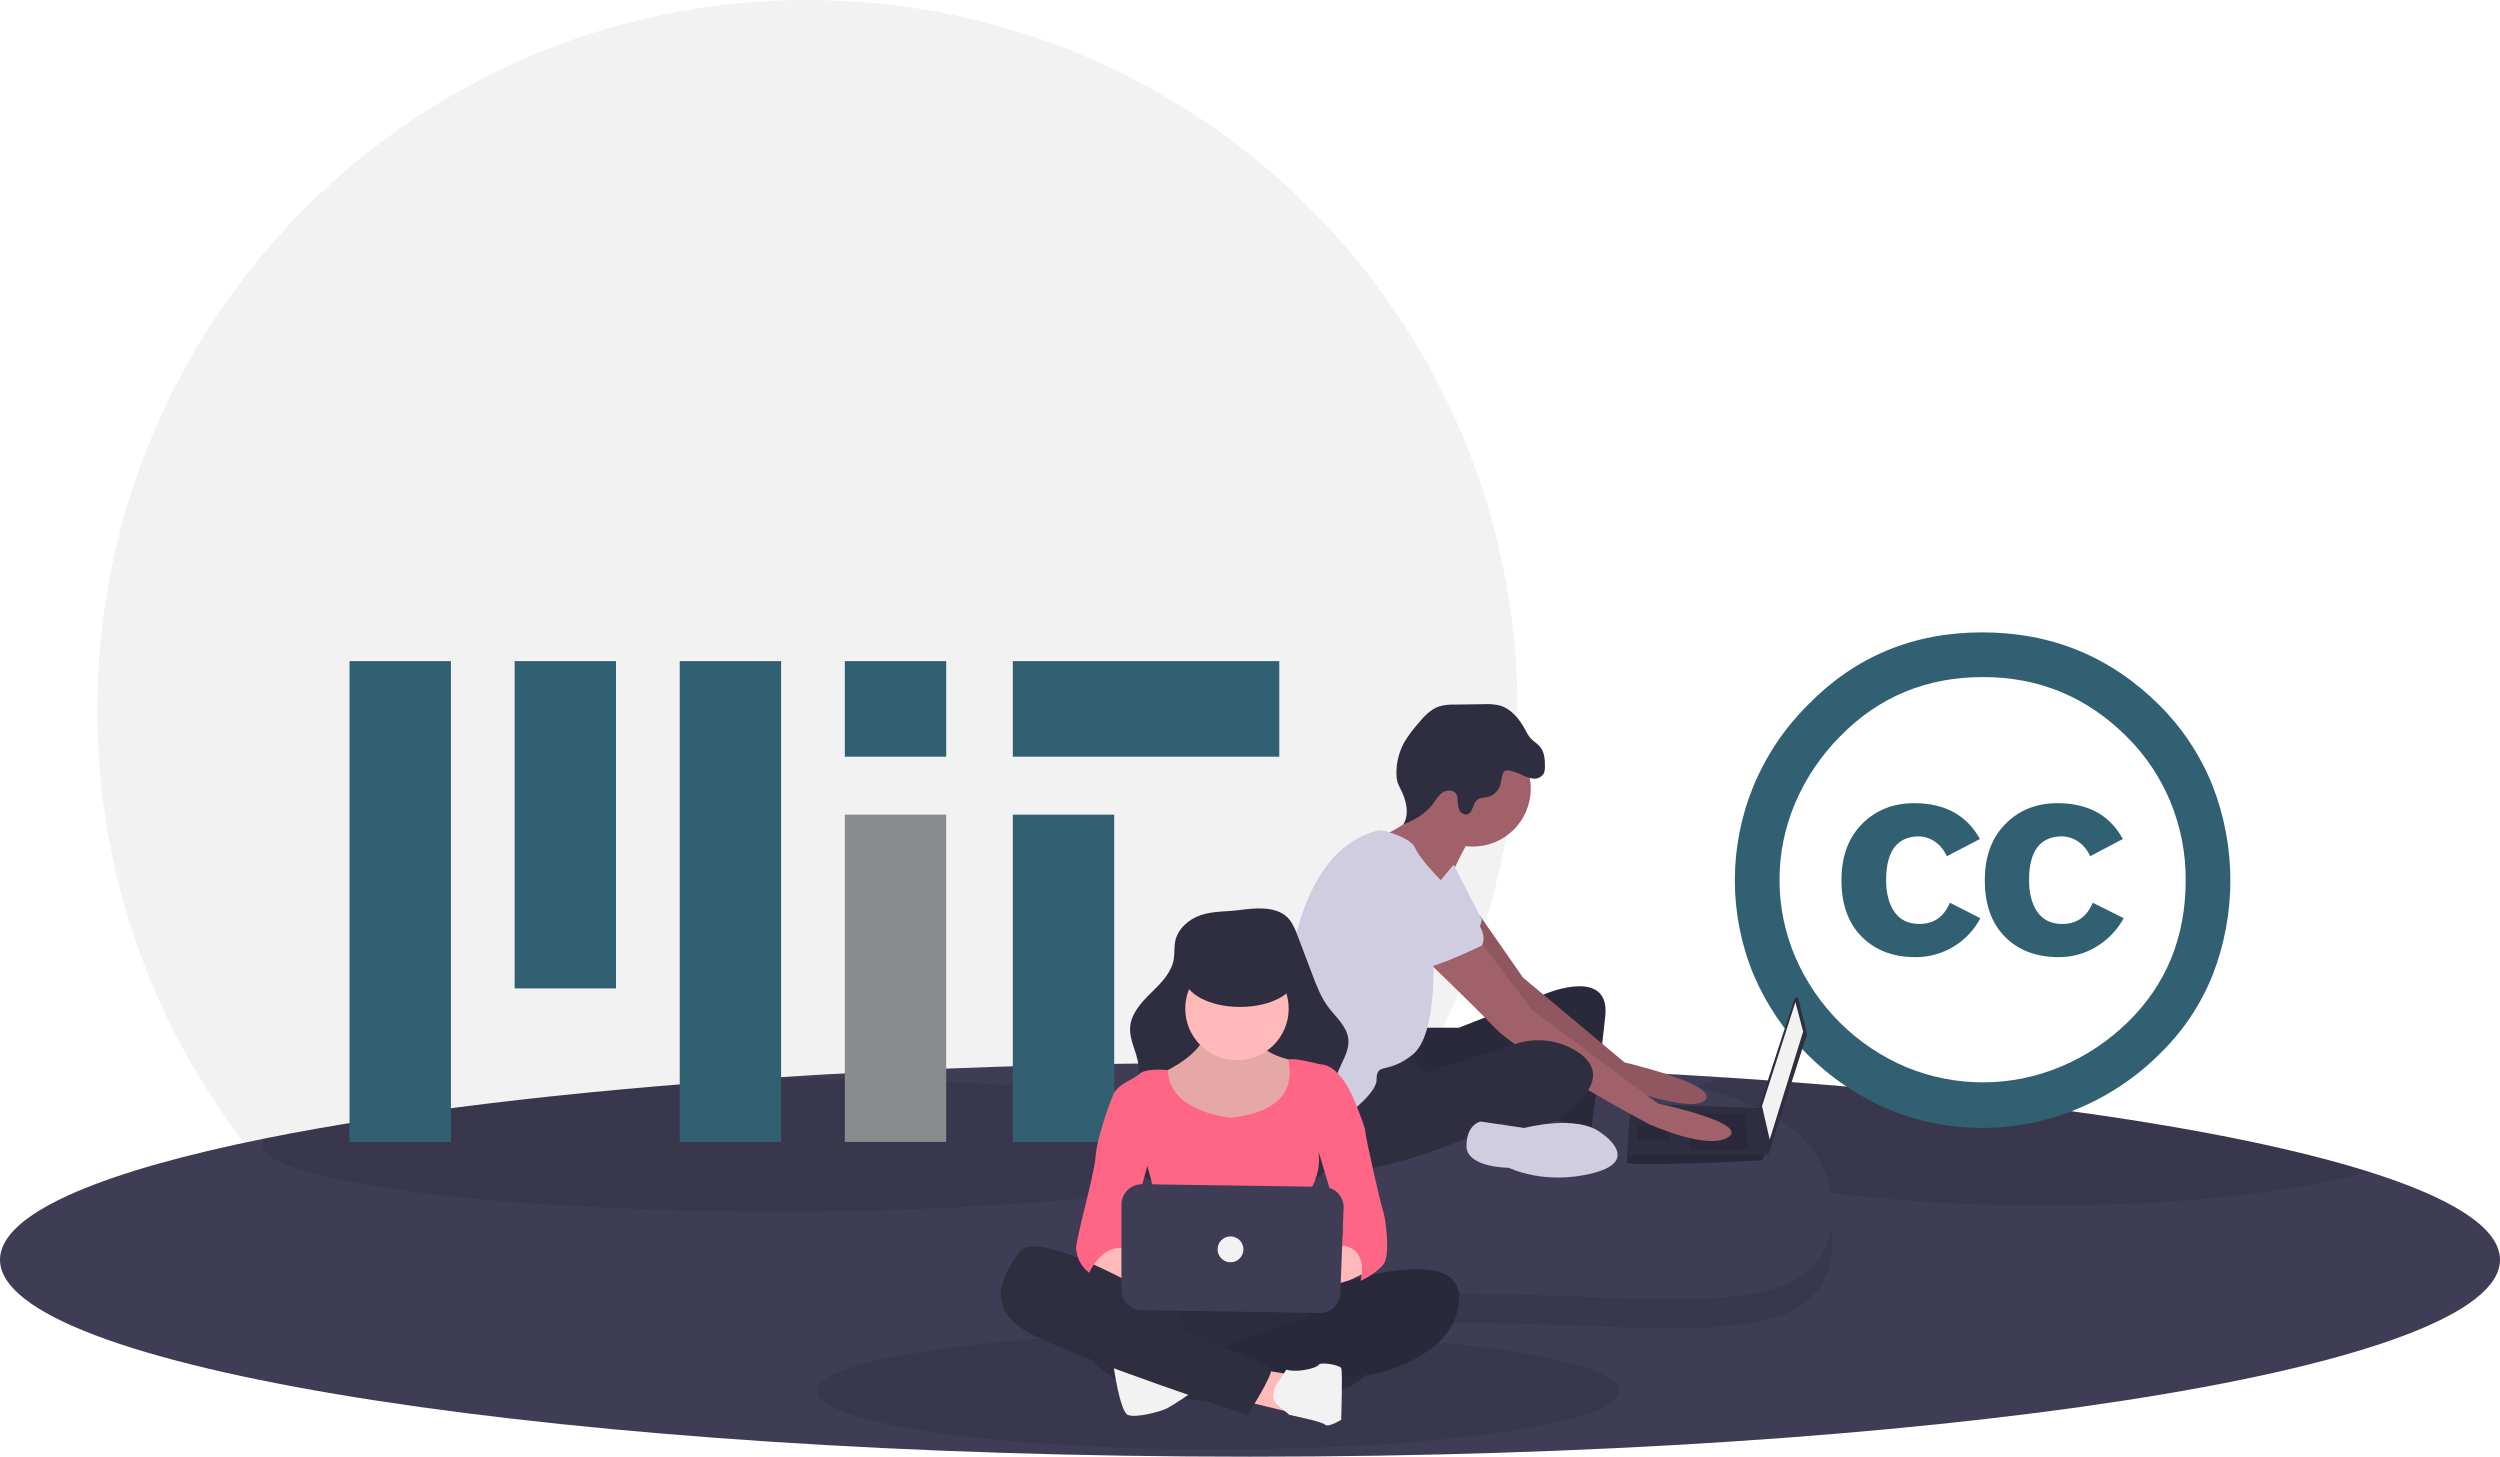
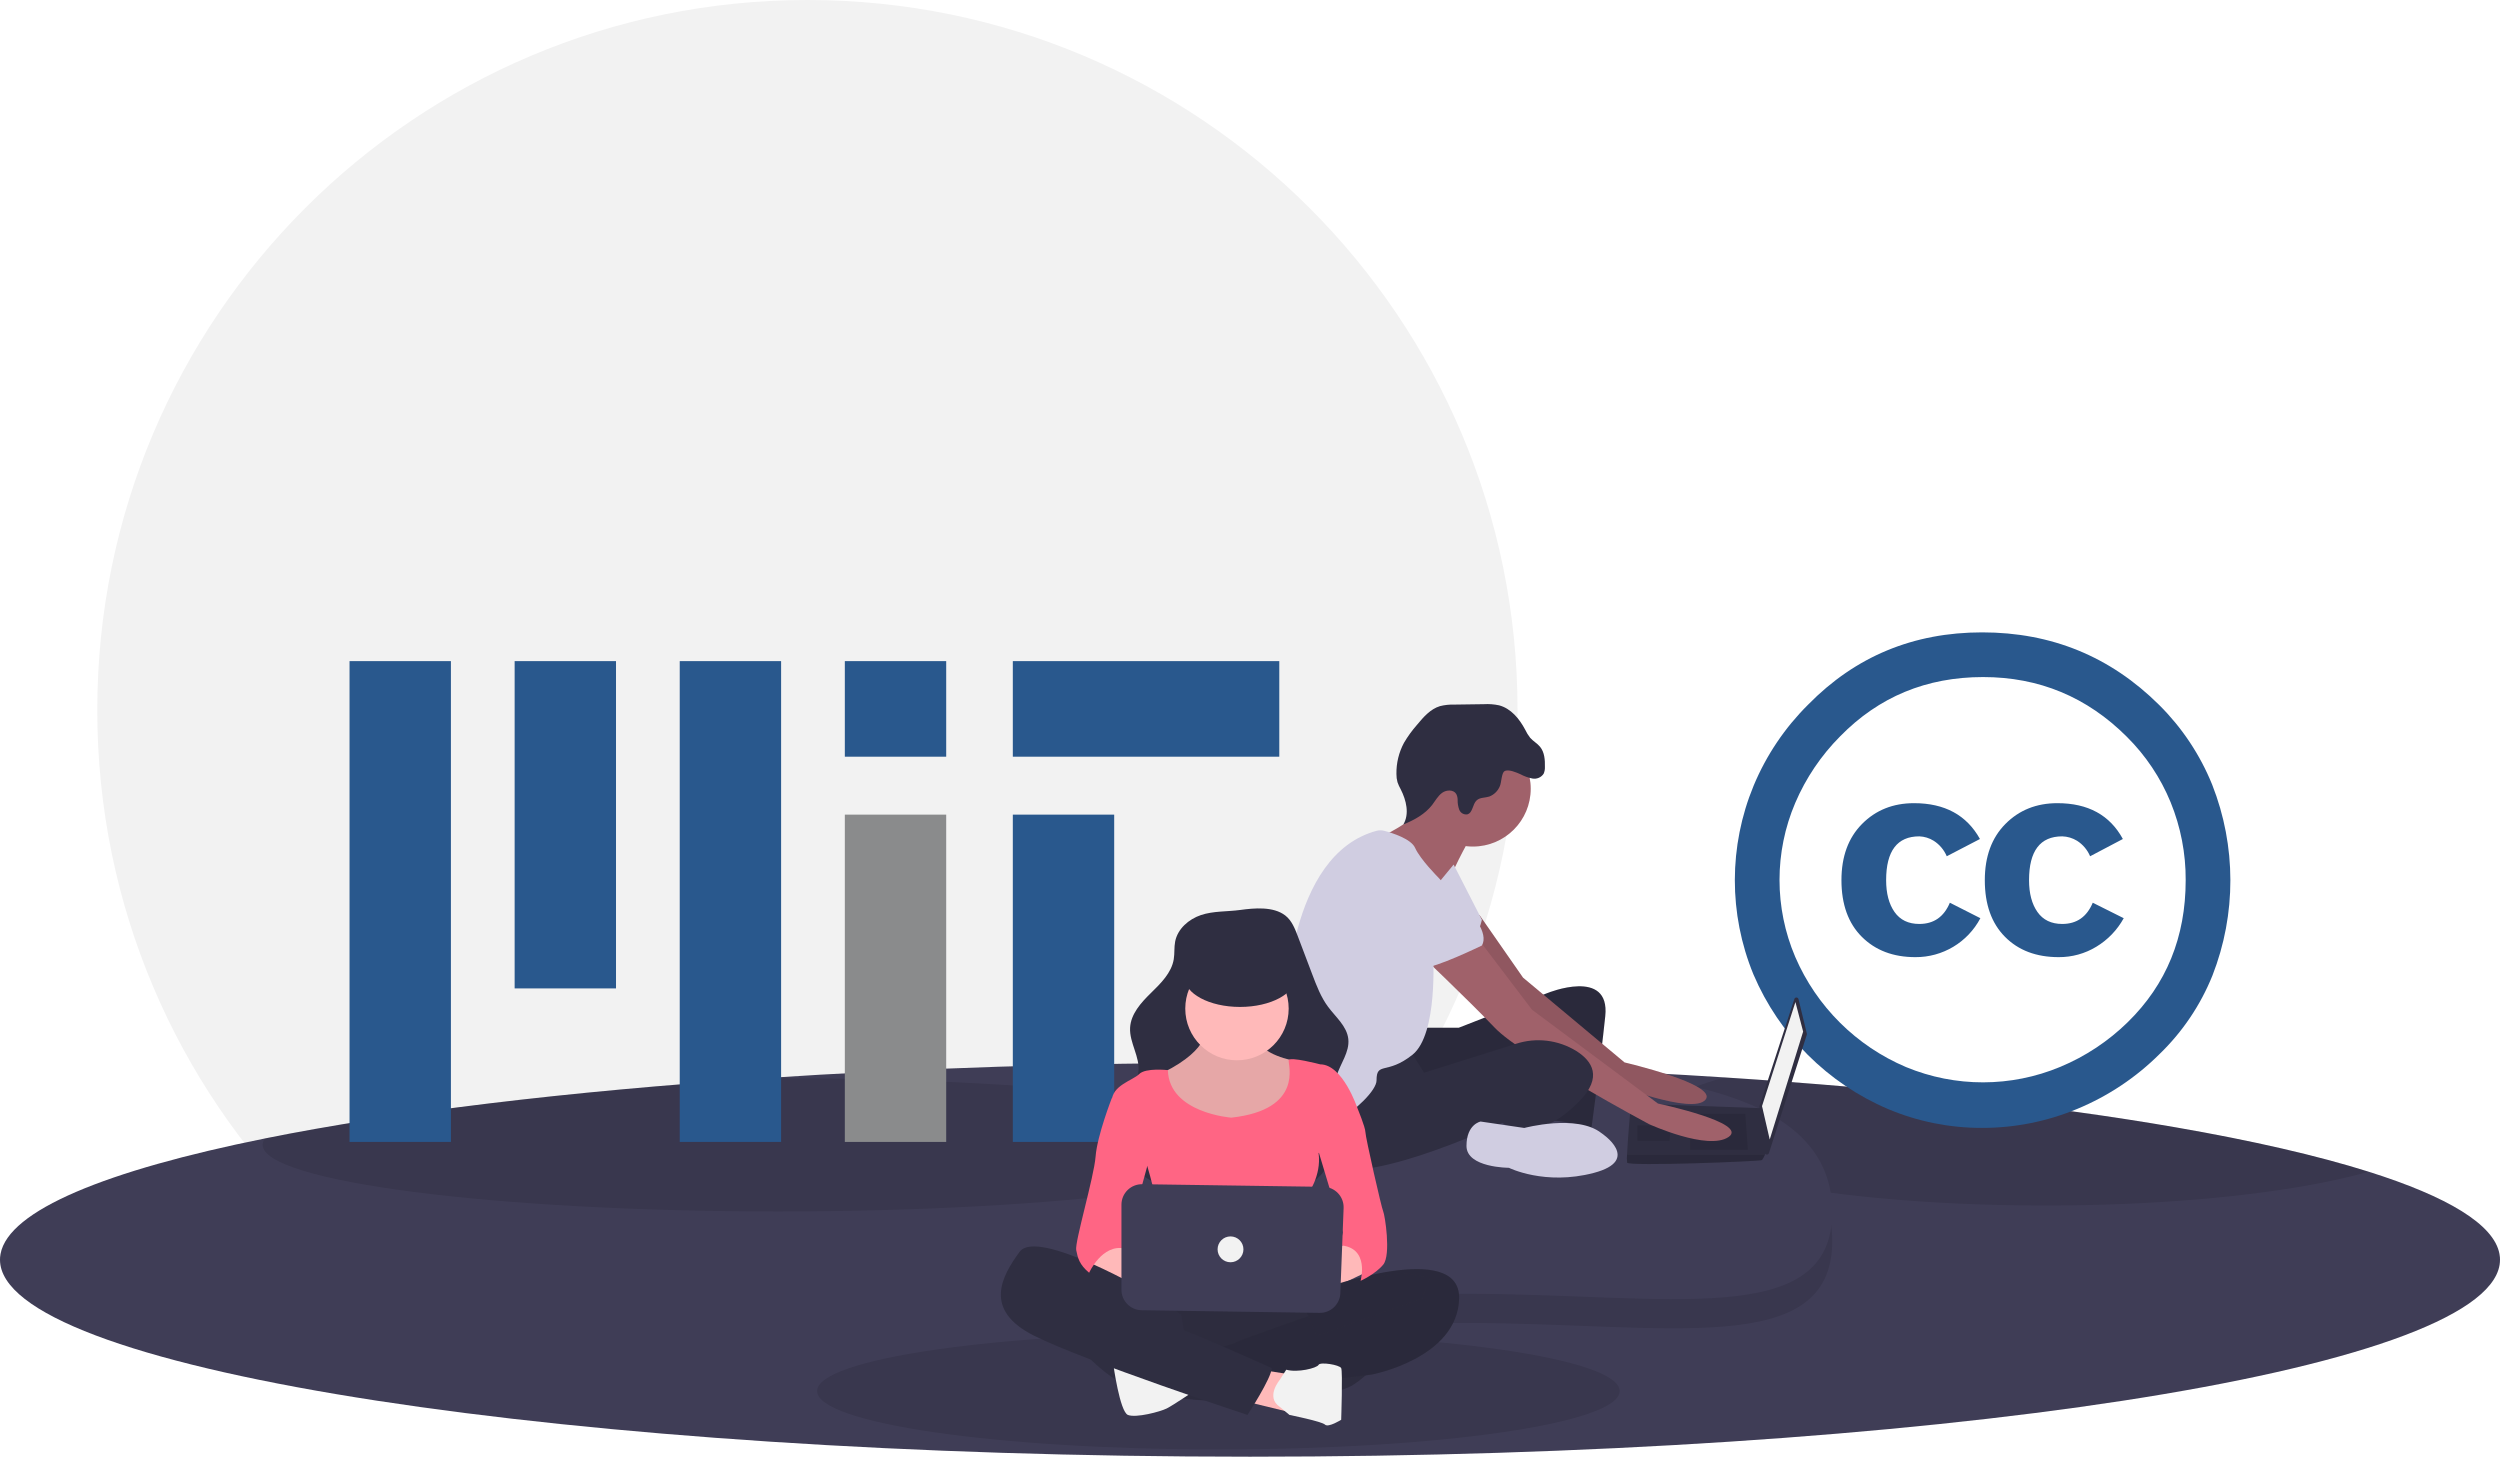
<svg xmlns="http://www.w3.org/2000/svg" id="a58ef234-55dd-4456-b368-278f056cc5c7" data-name="Layer 1" width="1028" height="598.997" viewBox="0 0 1028 598.997">
  <circle cx="332.005" cy="292.004" r="292.004" fill="#f2f2f2" />
  <path d="M1114,668.499a13.69,13.69,0,0,1-.17,2.12c-7.14,43.76-234.46,78.88-513.83,78.88s-506.69-35.12-513.83-78.88a13.675,13.675,0,0,1-.17-2.12c0-.2,0-.41.02-.61,0-.11.01-.21.01-.32a.489.489,0,0,0,.01-.12c.04-.45.1-.88.18-1.32,3.26-17.89,43.35-34.33,108.74-47.5,53.48-10.77,123.89-19.36,204.93-24.76,61.5-4.1,129.12-6.37,200.11-6.37,57.12,0,112.06,1.47,163.38,4.17h.02q16.11.855,31.74,1.87c71.33,4.62,134.63,11.69,185.63,20.54,31.37,5.45,58.1,11.58,79.19,18.22h.01c32.46,10.23,51.6,21.7,53.81,33.83.08.44.14.87.18,1.32a.487.487,0,0,0,.01.12c0,.11.01.21.01.32C1114,668.089,1114,668.299,1114,668.499Z" transform="translate(-86 -150.5013)" fill="#3f3d56" />
  <ellipse cx="501" cy="571.997" rx="165" ry="24" opacity="0.1" />
  <path d="M1059.96,632.299c-5.77,1.65-12.27,3.18-19.4,4.58-29.36,5.78-69.42,9.33-113.53,9.33-49.28,0-93.45-4.43-123.38-11.44-24.84-5.82-39.88-13.39-39.88-21.7,0-7.3,11.64-14.06,31.37-19.53,71.33,4.62,134.63,11.69,185.63,20.54C1012.14,619.529,1038.87,625.659,1059.96,632.299Z" transform="translate(-86 -150.5013)" opacity="0.1" />
  <path d="M618,621.249c0,15.13-94.92,27.4-212,27.4s-212-12.27-212-27.4a4.372,4.372,0,0,1,.96-2.62c53.48-10.77,123.89-19.36,204.93-24.76q3.045-.015,6.11-.01C523.08,593.859,618,606.119,618,621.249Z" transform="translate(-86 -150.5013)" opacity="0.1" />
-   <rect x="416.472" y="334.975" width="41.685" height="134.584" fill="#326073" />
-   <rect x="279.506" y="271.851" width="41.685" height="197.708" fill="#326073" />
-   <rect x="143.73" y="271.851" width="41.685" height="197.708" fill="#326073" />
-   <rect x="211.618" y="271.851" width="41.685" height="134.584" fill="#326073" />
-   <rect x="347.393" y="271.851" width="41.685" height="39.303" fill="#326073" />
+   <rect x="416.472" y="334.975" width="41.685" height="134.584" fill="#29588d" />
+   <rect x="279.506" y="271.851" width="41.685" height="197.708" fill="#29588d" />
+   <rect x="143.73" y="271.851" width="41.685" height="197.708" fill="#29588d" />
+   <rect x="211.618" y="271.851" width="41.685" height="134.584" fill="#29588d" />
+   <rect x="347.393" y="271.851" width="41.685" height="39.303" fill="#29588d" />
  <rect x="347.393" y="334.975" width="41.685" height="134.584" fill="#8a8b8c" />
-   <rect x="416.472" y="271.851" width="109.573" height="39.303" fill="#326073" />
-   <path d="M901.062,410.53q42.748,0,72.774,29.839A97.983,97.983,0,0,1,995.668,473.208a107.346,107.346,0,0,1,.096,78.409,93.533,93.533,0,0,1-21.739,32.294,104.704,104.704,0,0,1-33.841,22.561,101.425,101.425,0,0,1-39.114,7.823,99.015,99.015,0,0,1-38.662-7.734A104.845,104.845,0,0,1,807.007,551.165a101.764,101.764,0,0,1,.089-77.594A102.307,102.307,0,0,1,829.565,440.185Q858.674,410.537,901.062,410.53Zm.369,18.377q-34.93,0-58.768,24.379A87.595,87.595,0,0,0,824.197,480.668a80.789,80.789,0,0,0,0,63.311,86.249,86.249,0,0,0,45.577,45.31,82.687,82.687,0,0,0,63.41-.089,87.995,87.995,0,0,0,27.741-18.374q23.831-23.287,23.828-58.405a83.659,83.659,0,0,0-6.186-32.02,81.465,81.465,0,0,0-18.002-26.929Q935.989,428.909,901.431,428.908Zm-1.277,66.591-13.649,7.097a14.006,14.006,0,0,0-5.365-6.368,12.087,12.087,0,0,0-5.916-1.818q-13.64,0-13.646,18.011,0,8.186,3.454,13.095,3.458,4.914,10.192,4.916,8.916,0,12.557-8.733l12.551,6.368a29.99,29.99,0,0,1-26.745,16.012q-13.644,0-22.016-8.37-8.367-8.367-8.367-23.284,0-14.557,8.46-23.105,8.458-8.549,21.38-8.552Q891.97,480.757,900.155,495.498Zm58.765,0-13.465,7.097a13.992,13.992,0,0,0-5.368-6.368,12.373,12.373,0,0,0-6.094-1.818q-13.644,0-13.649,18.011,0,8.186,3.458,13.095,3.453,4.914,10.192,4.916,8.907,0,12.548-8.733l12.735,6.368a31.277,31.277,0,0,1-11.274,11.736,29.398,29.398,0,0,1-15.464,4.276q-13.831,0-22.099-8.37-8.291-8.367-8.284-23.284,0-14.557,8.463-23.105,8.453-8.549,21.373-8.552Q950.912,480.757,958.919,495.498Z" transform="translate(-86 -150.5013)" fill="#326073" />
+   <rect x="416.472" y="271.851" width="109.573" height="39.303" fill="#29588d" />
+   <path d="M901.062,410.53q42.748,0,72.774,29.839A97.983,97.983,0,0,1,995.668,473.208a107.346,107.346,0,0,1,.096,78.409,93.533,93.533,0,0,1-21.739,32.294,104.704,104.704,0,0,1-33.841,22.561,101.425,101.425,0,0,1-39.114,7.823,99.015,99.015,0,0,1-38.662-7.734A104.845,104.845,0,0,1,807.007,551.165a101.764,101.764,0,0,1,.089-77.594A102.307,102.307,0,0,1,829.565,440.185Q858.674,410.537,901.062,410.53Zm.369,18.377q-34.93,0-58.768,24.379A87.595,87.595,0,0,0,824.197,480.668a80.789,80.789,0,0,0,0,63.311,86.249,86.249,0,0,0,45.577,45.31,82.687,82.687,0,0,0,63.41-.089,87.995,87.995,0,0,0,27.741-18.374q23.831-23.287,23.828-58.405a83.659,83.659,0,0,0-6.186-32.02,81.465,81.465,0,0,0-18.002-26.929Q935.989,428.909,901.431,428.908Zm-1.277,66.591-13.649,7.097a14.006,14.006,0,0,0-5.365-6.368,12.087,12.087,0,0,0-5.916-1.818q-13.64,0-13.646,18.011,0,8.186,3.454,13.095,3.458,4.914,10.192,4.916,8.916,0,12.557-8.733l12.551,6.368a29.99,29.99,0,0,1-26.745,16.012q-13.644,0-22.016-8.37-8.367-8.367-8.367-23.284,0-14.557,8.46-23.105,8.458-8.549,21.38-8.552Q891.97,480.757,900.155,495.498Zm58.765,0-13.465,7.097a13.992,13.992,0,0,0-5.368-6.368,12.373,12.373,0,0,0-6.094-1.818q-13.644,0-13.649,18.011,0,8.186,3.458,13.095,3.453,4.914,10.192,4.916,8.907,0,12.548-8.733l12.735,6.368a31.277,31.277,0,0,1-11.274,11.736,29.398,29.398,0,0,1-15.464,4.276q-13.831,0-22.099-8.37-8.291-8.367-8.284-23.284,0-14.557,8.463-23.105,8.453-8.549,21.373-8.552Q950.912,480.757,958.919,495.498Z" transform="translate(-86 -150.5013)" fill="#29588d" />
  <path d="M839.417,660.837c0,48.737-67.934,33.663-151.113,33.663s-150.104,15.075-150.104-33.663,67.925-59.337,151.104-59.337S839.417,612.099,839.417,660.837Z" transform="translate(-86 -150.5013)" opacity="0.1" />
  <path d="M839.417,648.837c0,48.737-67.934,33.663-151.113,33.663s-150.104,15.075-150.104-33.663,67.925-59.337,151.104-59.337S839.417,600.099,839.417,648.837Z" transform="translate(-86 -150.5013)" fill="#3f3d56" />
  <path d="M825.542,561.343l3.434,14.164a.885.885,0,0,1-.017.478l-15.575,48.673a.885.885,0,0,1-1.722-.17l-2.155-18.961a.885.885,0,0,1,.038-.374l14.297-43.876A.885.885,0,0,1,825.542,561.343Z" transform="translate(-86 -150.5013)" fill="#2f2e41" />
  <polygon points="738.278 412.038 741.449 424.19 727.711 468.572 724.541 454.835 738.278 412.038" fill="#f2f2f2" />
  <path d="M755.064,628.584c.528,1.585,54.949-.528,55.477-1.057a11.469,11.469,0,0,0,1.162-2.113c.497-1.057.951-2.113.951-2.113l-2.113-17.108L756.649,604.279s-1.347,14.498-1.622,21.134A15.853,15.853,0,0,0,755.064,628.584Z" transform="translate(-86 -150.5013)" fill="#2f2e41" />
  <polygon points="717.673 458.005 718.729 472.799 694.953 472.799 694.953 458.005 717.673 458.005" opacity="0.1" />
  <polygon points="687.028 462.76 687.17 462.732 686.5 469.1 673.291 469.1 673.291 462.76 687.028 462.76" opacity="0.1" />
  <path d="M755.064,628.584c.528,1.585,54.949-.528,55.477-1.057a11.469,11.469,0,0,0,1.162-2.113H755.027A15.853,15.853,0,0,0,755.064,628.584Z" transform="translate(-86 -150.5013)" opacity="0.1" />
  <path d="M671.055,573.106h14.794l36.457-14.266s25.889-10.567,23.776,9.51S740.27,615.375,740.27,615.375s-11.624-5.284-17.964-3.698-2.113-32.23-2.113-32.23-51.779,24.833-56.534,21.663-5.812-25.361-5.812-25.361Z" transform="translate(-86 -150.5013)" fill="#2f2e41" />
  <path d="M671.055,573.106h14.794l36.457-14.266s25.889-10.567,23.776,9.51S740.27,615.375,740.27,615.375s-11.624-5.284-17.964-3.698-2.113-32.23-2.113-32.23-51.779,24.833-56.534,21.663-5.812-25.361-5.812-25.361Z" transform="translate(-86 -150.5013)" opacity="0.1" />
  <path d="M694.363,526.777l17.904,25.723,41.74,34.871s38.57,8.982,33.286,15.322-37.513-6.34-37.513-6.34S701.7,561.483,700.115,558.841s-19.021-27.474-19.021-27.474Z" transform="translate(-86 -150.5013)" fill="#a0616a" />
  <path d="M694.363,526.777l17.904,25.723,41.74,34.871s38.57,8.982,33.286,15.322-37.513-6.34-37.513-6.34S701.7,561.483,700.115,558.841s-19.021-27.474-19.021-27.474Z" transform="translate(-86 -150.5013)" opacity="0.1" />
  <circle cx="605.661" cy="324.331" r="23.776" fill="#a0616a" />
  <path d="M690.076,495.967s-7.925,13.737-9.51,21.134-23.776-14.794-23.776-14.794l-2.906-7.661s20.87-9.775,19.285-17.7S690.076,495.967,690.076,495.967Z" transform="translate(-86 -150.5013)" fill="#a0616a" />
  <path d="M683.736,506.005l11.624,22.719s-2.642,11.095-6.869,12.152-22.191-13.737-22.191-13.737Z" transform="translate(-86 -150.5013)" fill="#d0cde1" />
  <path d="M694.303,537.178l21.663,28.531,51.779,38.57s37.513,7.925,29.06,13.737-32.758-5.284-32.758-5.284-52.307-28.003-63.403-39.627-31.701-31.173-31.701-31.173Z" transform="translate(-86 -150.5013)" fill="#a0616a" />
  <path d="M665.244,581.56l6.34,10.039,37.839-11.905a29.751,29.751,0,0,1,24.771,2.989c6.604,4.161,10.831,10.765,1.321,20.54-19.021,19.549-31.701,8.982-31.701,8.982s-63.931,30.116-74.498,15.322-11.095-22.191-11.095-22.191S658.903,579.975,665.244,581.56Z" transform="translate(-86 -150.5013)" fill="#2f2e41" />
  <path d="M744.497,616.432s16.907,11.095-3.17,16.379-34.871-2.113-34.871-2.113-17.436,0-17.436-8.982,5.812-10.039,5.812-10.039l17.964,2.642S734.458,608.506,744.497,616.432Z" transform="translate(-86 -150.5013)" fill="#d0cde1" />
  <path d="M711.166,468.851a17.728,17.728,0,0,0,4.982,1.785,4.548,4.548,0,0,0,4.595-1.969,6.181,6.181,0,0,0,.522-2.795c.064-2.901-.146-6.038-1.985-8.283-1.17-1.429-2.878-2.33-4.089-3.724a17.598,17.598,0,0,1-2.067-3.378c-2.356-4.424-5.843-8.676-10.69-9.951a23.183,23.183,0,0,0-6.24-.477l-12.206.172a21.251,21.251,0,0,0-5.872.632c-3.929,1.188-6.789,4.492-9.409,7.651a47.851,47.851,0,0,0-5.396,7.448,26.133,26.133,0,0,0-3.098,12.804,11.98,11.98,0,0,0,.439,3.388,18.801,18.801,0,0,0,1.332,2.925c2.289,4.496,3.648,10.112,1.07,14.449,4.478-1.829,8.909-4.228,11.863-8.058,1.321-1.714,2.358-3.72,4.119-4.977s4.631-1.367,5.761.479a5.163,5.163,0,0,1,.583,2.418,11.084,11.084,0,0,0,.668,4.081,3.058,3.058,0,0,0,3.322,1.896c2.3-.648,2.08-4.179,3.852-5.782,1.346-1.218,3.422-.985,5.15-1.538a7.643,7.643,0,0,0,4.387-4.321c.655-1.468.645-5.31,1.884-6.105C706.194,466.625,709.726,468.21,711.166,468.851Z" transform="translate(-86 -150.5013)" fill="#2f2e41" />
  <path d="M651.996,492.139a6.271,6.271,0,0,1,3.264.008c3.392.911,10.995,3.321,12.625,6.989,2.113,4.755,9.51,12.152,9.51,12.152s10.039,10.039,7.925,16.907-10.039,14.794-10.039,14.794,2.113,32.758-8.454,41.212-14.794,2.642-14.794,10.567-32.758,32.758-39.098,17.436c0,0,3.17-28.531,2.113-38.57C614.008,563.741,615.533,502.011,651.996,492.139Z" transform="translate(-86 -150.5013)" fill="#d0cde1" />
  <path d="M668.942,505.477s32.23,23.776,26.418,33.815c0,0-19.549,9.51-23.776,8.982s-20.606-19.021-24.833-20.606S640.411,497.552,668.942,505.477Z" transform="translate(-86 -150.5013)" fill="#d0cde1" />
  <path d="M579.811,526.783c-5.013,1.693-9.554,5.652-10.58,10.843-.476,2.406-.184,4.907-.585,7.327-.929,5.612-5.334,9.897-9.396,13.878s-8.258,8.606-8.555,14.286c-.325,6.22,4.186,12.047,3.406,18.226-.907,7.179-8.489,11.831-10.364,18.82-1.252,4.667.282,9.694,2.805,13.815,4.809,7.852,13.028,13.183,21.781,16.041s18.075,3.459,27.282,3.556c11.211.117,23.383-.845,31.806-8.244a25.48,25.48,0,0,0,8.459-16.588c.8-8.571-2.777-17.426-.31-25.673,1.553-5.19,5.447-9.93,4.866-15.316-.568-5.266-5.168-8.999-8.323-13.253-2.946-3.972-4.734-8.663-6.486-13.288l-5.995-15.824c-1.178-3.111-2.473-6.382-5.099-8.424-4.917-3.822-12.822-3.071-18.572-2.283C590.619,525.412,584.94,525.051,579.811,526.783Z" transform="translate(-86 -150.5013)" fill="#2f2e41" />
  <path d="M581.688,572.877s2.657,8.637-17.274,18.602,1.993,20.595,1.993,20.595l23.253,5.315s23.917-3.322,26.575-7.308,7.308-17.274,5.979-19.267a31.061,31.061,0,0,0-3.322-3.986s-15.945-2.657-15.281-9.966S581.688,572.877,581.688,572.877Z" transform="translate(-86 -150.5013)" fill="#ffb9b9" />
  <path d="M581.688,572.877s2.657,8.637-17.274,18.602,1.993,20.595,1.993,20.595l23.253,5.315s23.917-3.322,26.575-7.308,7.308-17.274,5.979-19.267a31.061,31.061,0,0,0-3.322-3.986s-15.945-2.657-15.281-9.966S581.688,572.877,581.688,572.877Z" transform="translate(-86 -150.5013)" opacity="0.1" />
  <circle cx="508.643" cy="414.736" r="21.26" fill="#ffb9b9" />
  <path d="M592.318,610.082s-25.604-1.872-26.089-19.539c0,0-9.122-1.057-11.78,1.601s-11.294,4.651-11.294,11.294,14.616,26.575,14.616,26.575,7.972,26.575,4.651,31.225-3.986,16.609-3.986,16.609,33.218-2.657,38.533,0,26.575,2.657,27.904,0-1.329-35.876-1.329-35.876,5.979-7.972,4.651-17.274L644.139,606.096s-5.979-17.938-15.281-17.938c0,0-12.623-3.322-12.955-1.661S622.215,606.76,592.318,610.082Z" transform="translate(-86 -150.5013)" fill="#ff6584" />
  <path d="M532.525,668.547s5.979,9.301,21.26,11.294,17.938-3.322,16.609-4.651-17.274-7.308-17.274-7.308l-9.301-7.308Z" transform="translate(-86 -150.5013)" fill="#ffb9b9" />
  <path d="M641.481,660.574l-17.274,9.966s-22.589-1.329-13.952,5.315,24.582,3.986,24.582,3.986l15.281-7.308Z" transform="translate(-86 -150.5013)" fill="#ffb9b9" />
  <path d="M555.113,677.848s-15.945,39.198,3.322,45.177,72.416,4.651,84.375-3.322,15.281-18.602,13.287-21.924-15.281-12.623-24.582-13.287S555.113,677.848,555.113,677.848Z" transform="translate(-86 -150.5013)" fill="#2f2e41" />
  <path d="M555.113,677.848s-15.945,39.198,3.322,45.177,72.416,4.651,84.375-3.322,15.281-18.602,13.287-21.924-15.281-12.623-24.582-13.287S555.113,677.848,555.113,677.848Z" transform="translate(-86 -150.5013)" opacity="0.05" />
  <path d="M630.378,680.283s56.281-20.373,55.617,4.208-35.876,31.225-35.876,31.225l-10.63,1.329-58.465,1.993s1.993-10.63-2.657-11.959c0,0,15.281-3.986,15.945-4.651s38.533-13.952,41.191-14.616,10.63-5.979,16.609-5.315c0,0,6.644-5.315,13.952-3.986l-20.595,1.329Z" transform="translate(-86 -150.5013)" fill="#2f2e41" />
  <path d="M630.378,680.283s56.281-20.373,55.617,4.208-35.876,31.225-35.876,31.225l-10.63,1.329-58.465,1.993s1.993-10.63-2.657-11.959c0,0,15.281-3.986,15.945-4.651s38.533-13.952,41.191-14.616,10.63-5.979,16.609-5.315c0,0,6.644-5.315,13.952-3.986l-20.595,1.329Z" transform="translate(-86 -150.5013)" opacity="0.1" />
  <polygon points="534.434 533.081 541.53 549.271 584.714 533.99 588.036 525.354 576.741 523.36 554.035 527.347 544.187 530.004 534.434 533.081" fill="#2f2e41" />
  <polygon points="534.434 533.081 541.53 549.271 584.714 533.99 588.036 525.354 576.741 523.36 554.035 527.347 544.187 530.004 534.434 533.081" opacity="0.1" />
  <path d="M528.538,703.094s12.623,15.945,27.239,19.931,22.589-1.329,22.589-1.329L573.716,703.094l-1.993-11.959L563.086,685.156l-17.274-7.972-20.595-6.644s-8.637-1.329-8.637,0,7.972,21.26,7.972,21.26Z" transform="translate(-86 -150.5013)" fill="#2f2e41" />
  <path d="M543.819,711.731s2.657,19.267,5.979,20.595,13.287-1.329,15.945-2.657,11.691-7.459,11.691-7.459S545.812,710.402,543.819,711.731Z" transform="translate(-86 -150.5013)" fill="#f2f2f2" />
  <polygon points="518.277 563.223 530.9 565.216 529.571 580.496 511.964 576.22 518.277 563.223" fill="#ffb9b9" />
  <path d="M612.186,717.977s-5.916,7.042.063,11.028l3.986,3.322s13.287,2.657,14.616,3.986,6.644-1.993,6.644-1.993.664-19.931,0-21.26-8.637-2.657-9.301-1.329-8.637,3.322-13.287,1.993Z" transform="translate(-86 -150.5013)" fill="#f2f2f2" />
  <path d="M559.099,682.499s-46.506-27.239-53.814-17.274-15.281,23.917,5.979,34.547,87.697,32.554,87.697,32.554,9.966-15.281,9.966-19.267c0,0-35.212-15.945-41.191-17.274s-29.897-16.609-33.219-17.938-7.972-5.315-7.972-5.315Z" transform="translate(-86 -150.5013)" fill="#2f2e41" />
  <path d="M545.812,600.117l-2.657,1.993s-5.979,15.281-6.644,23.917-8.637,35.212-7.972,38.533,1.329,5.979,5.315,9.301c0,0,5.315-11.959,14.616-9.966l11.294-41.191Z" transform="translate(-86 -150.5013)" fill="#ff6584" />
  <path d="M638.824,600.117l5.315,5.979s3.322,7.972,3.322,9.966,6.644,31.225,7.308,32.554,3.322,17.938,0,21.924-9.301,6.644-9.301,6.644,3.986-13.952-8.637-14.616l1.329-5.315-11.959-39.862Z" transform="translate(-86 -150.5013)" fill="#ff6584" />
  <path d="M547.141,645.858v34.995a8.413,8.413,0,0,0,8.289,8.413l73.185,1.084a8.413,8.413,0,0,0,8.532-8.089l1.346-34.999a8.413,8.413,0,0,0-8.285-8.736l-74.531-1.08A8.413,8.413,0,0,0,547.141,645.858Z" transform="translate(-86 -150.5013)" fill="#3f3d56" />
  <ellipse cx="509.89" cy="401.732" rx="22.884" ry="12.322" fill="#2f2e41" />
  <circle cx="505.986" cy="513.727" r="5.315" fill="#f2f2f2" />
</svg>
